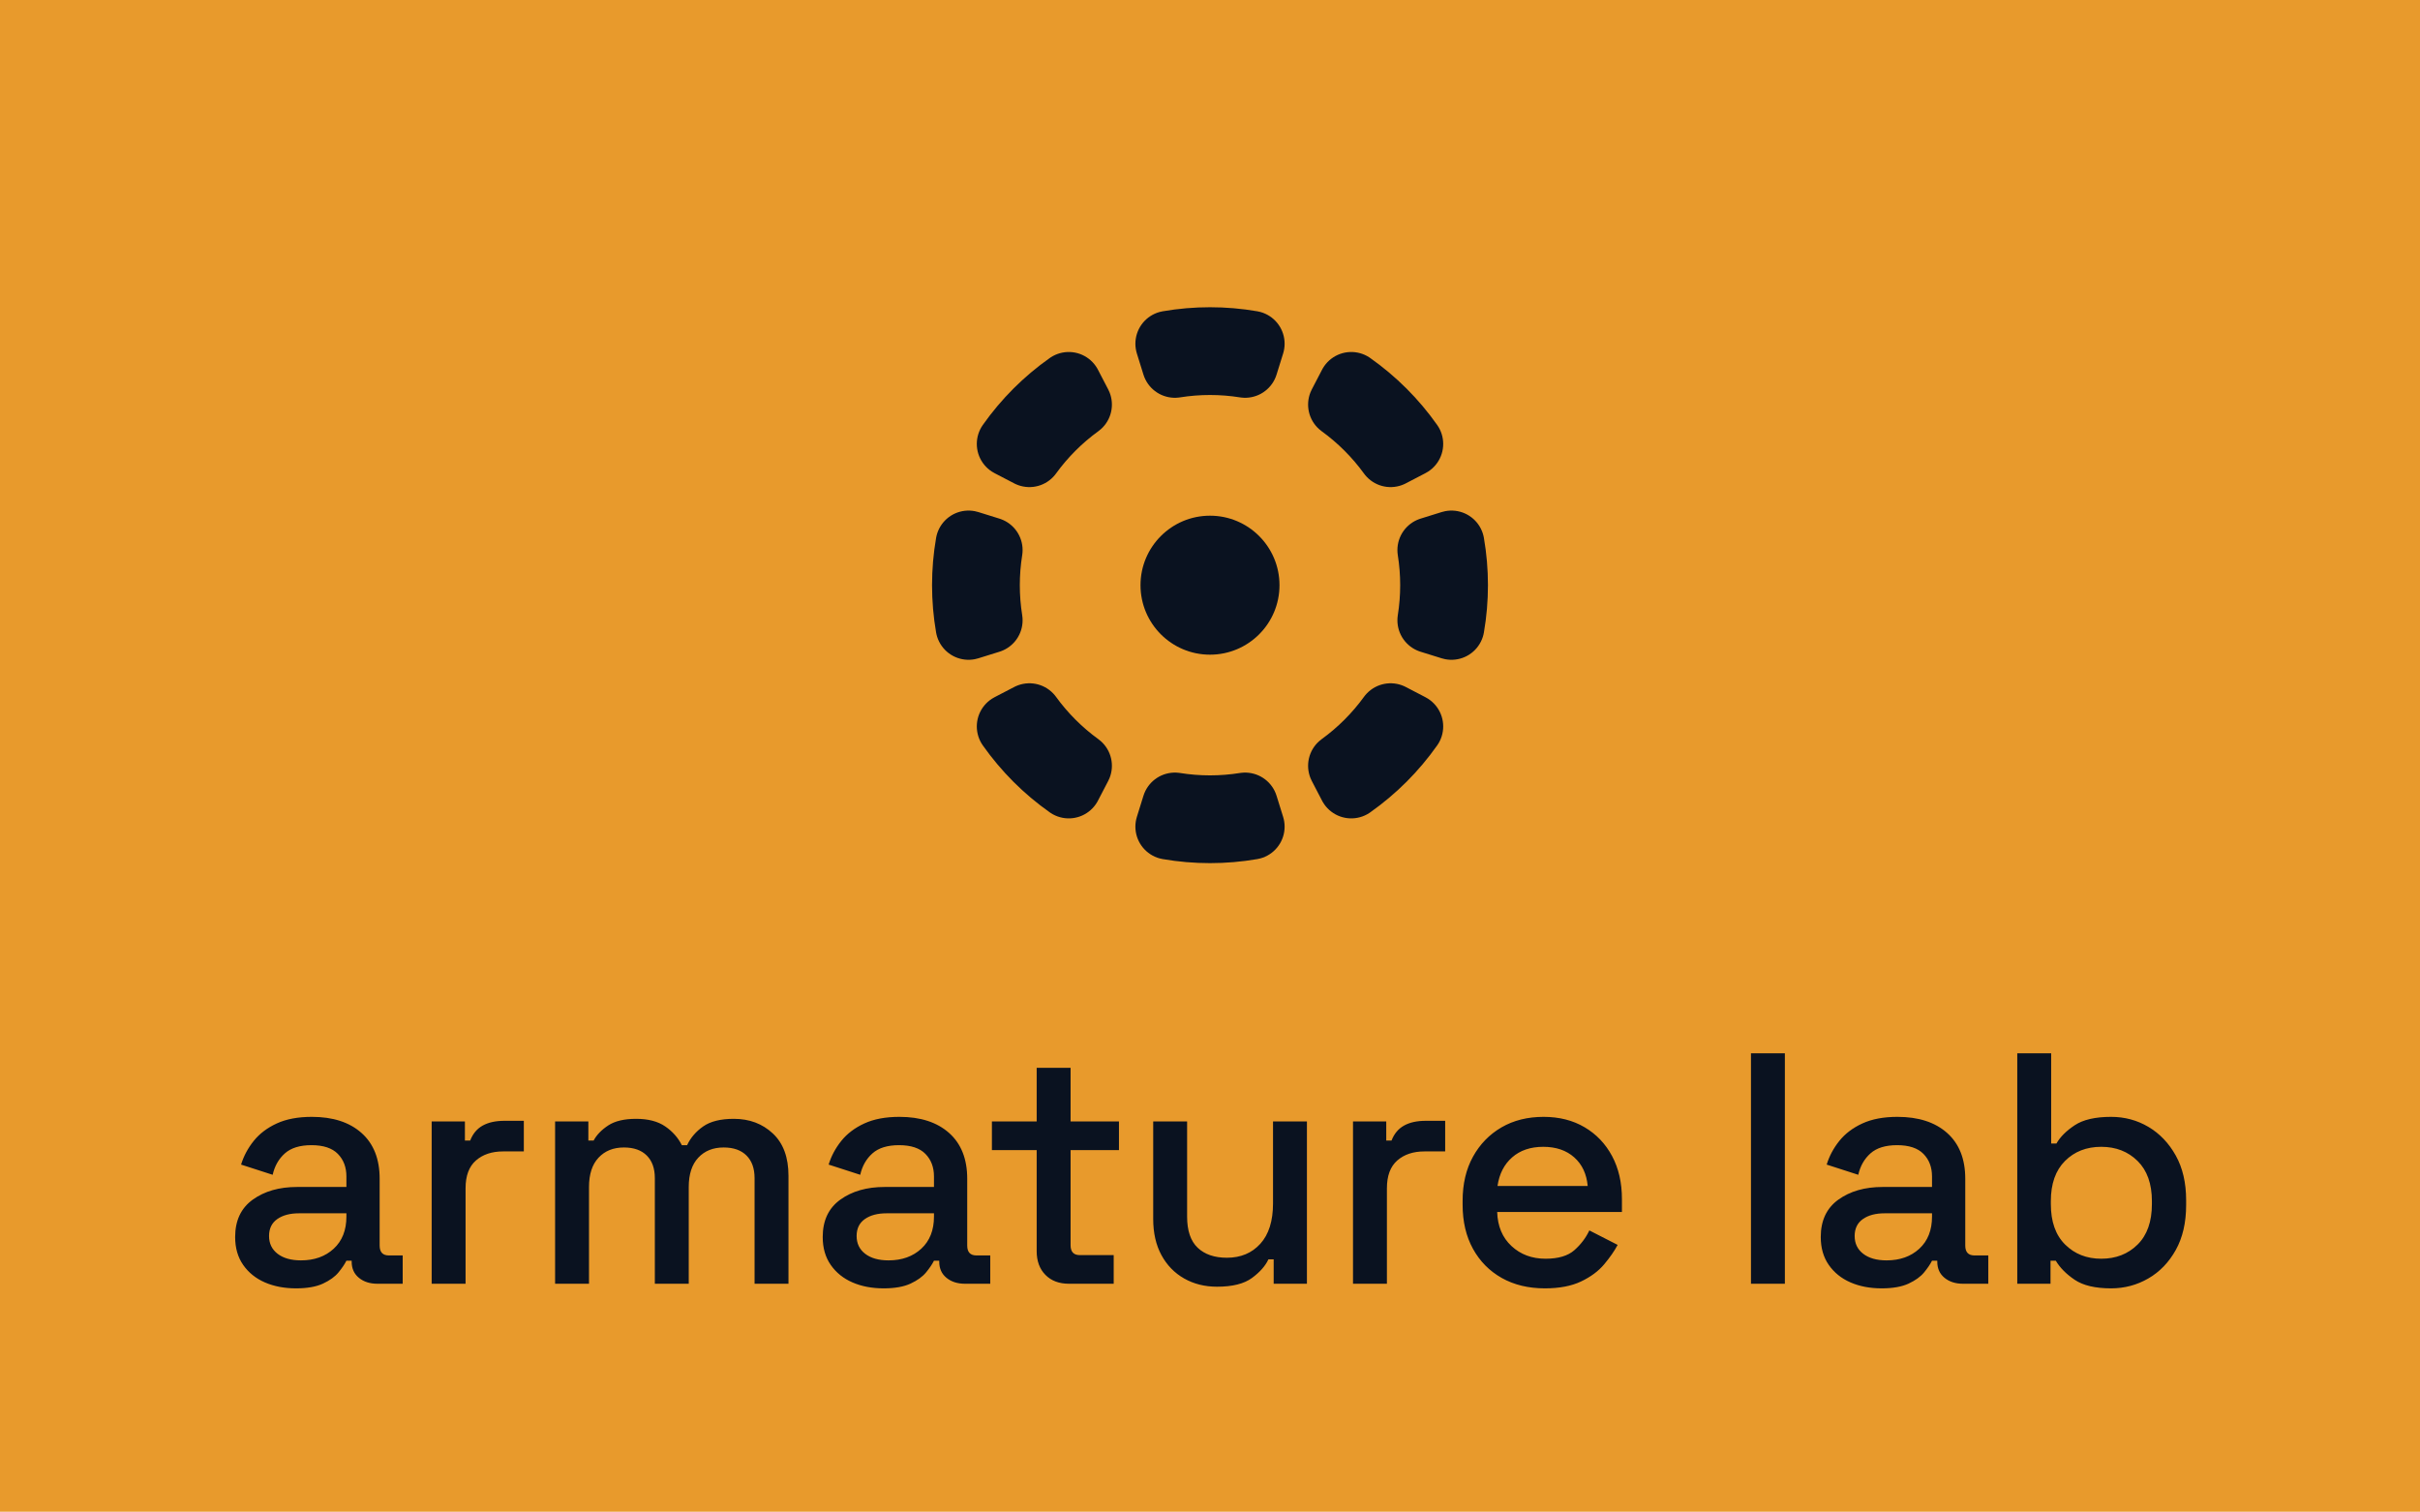
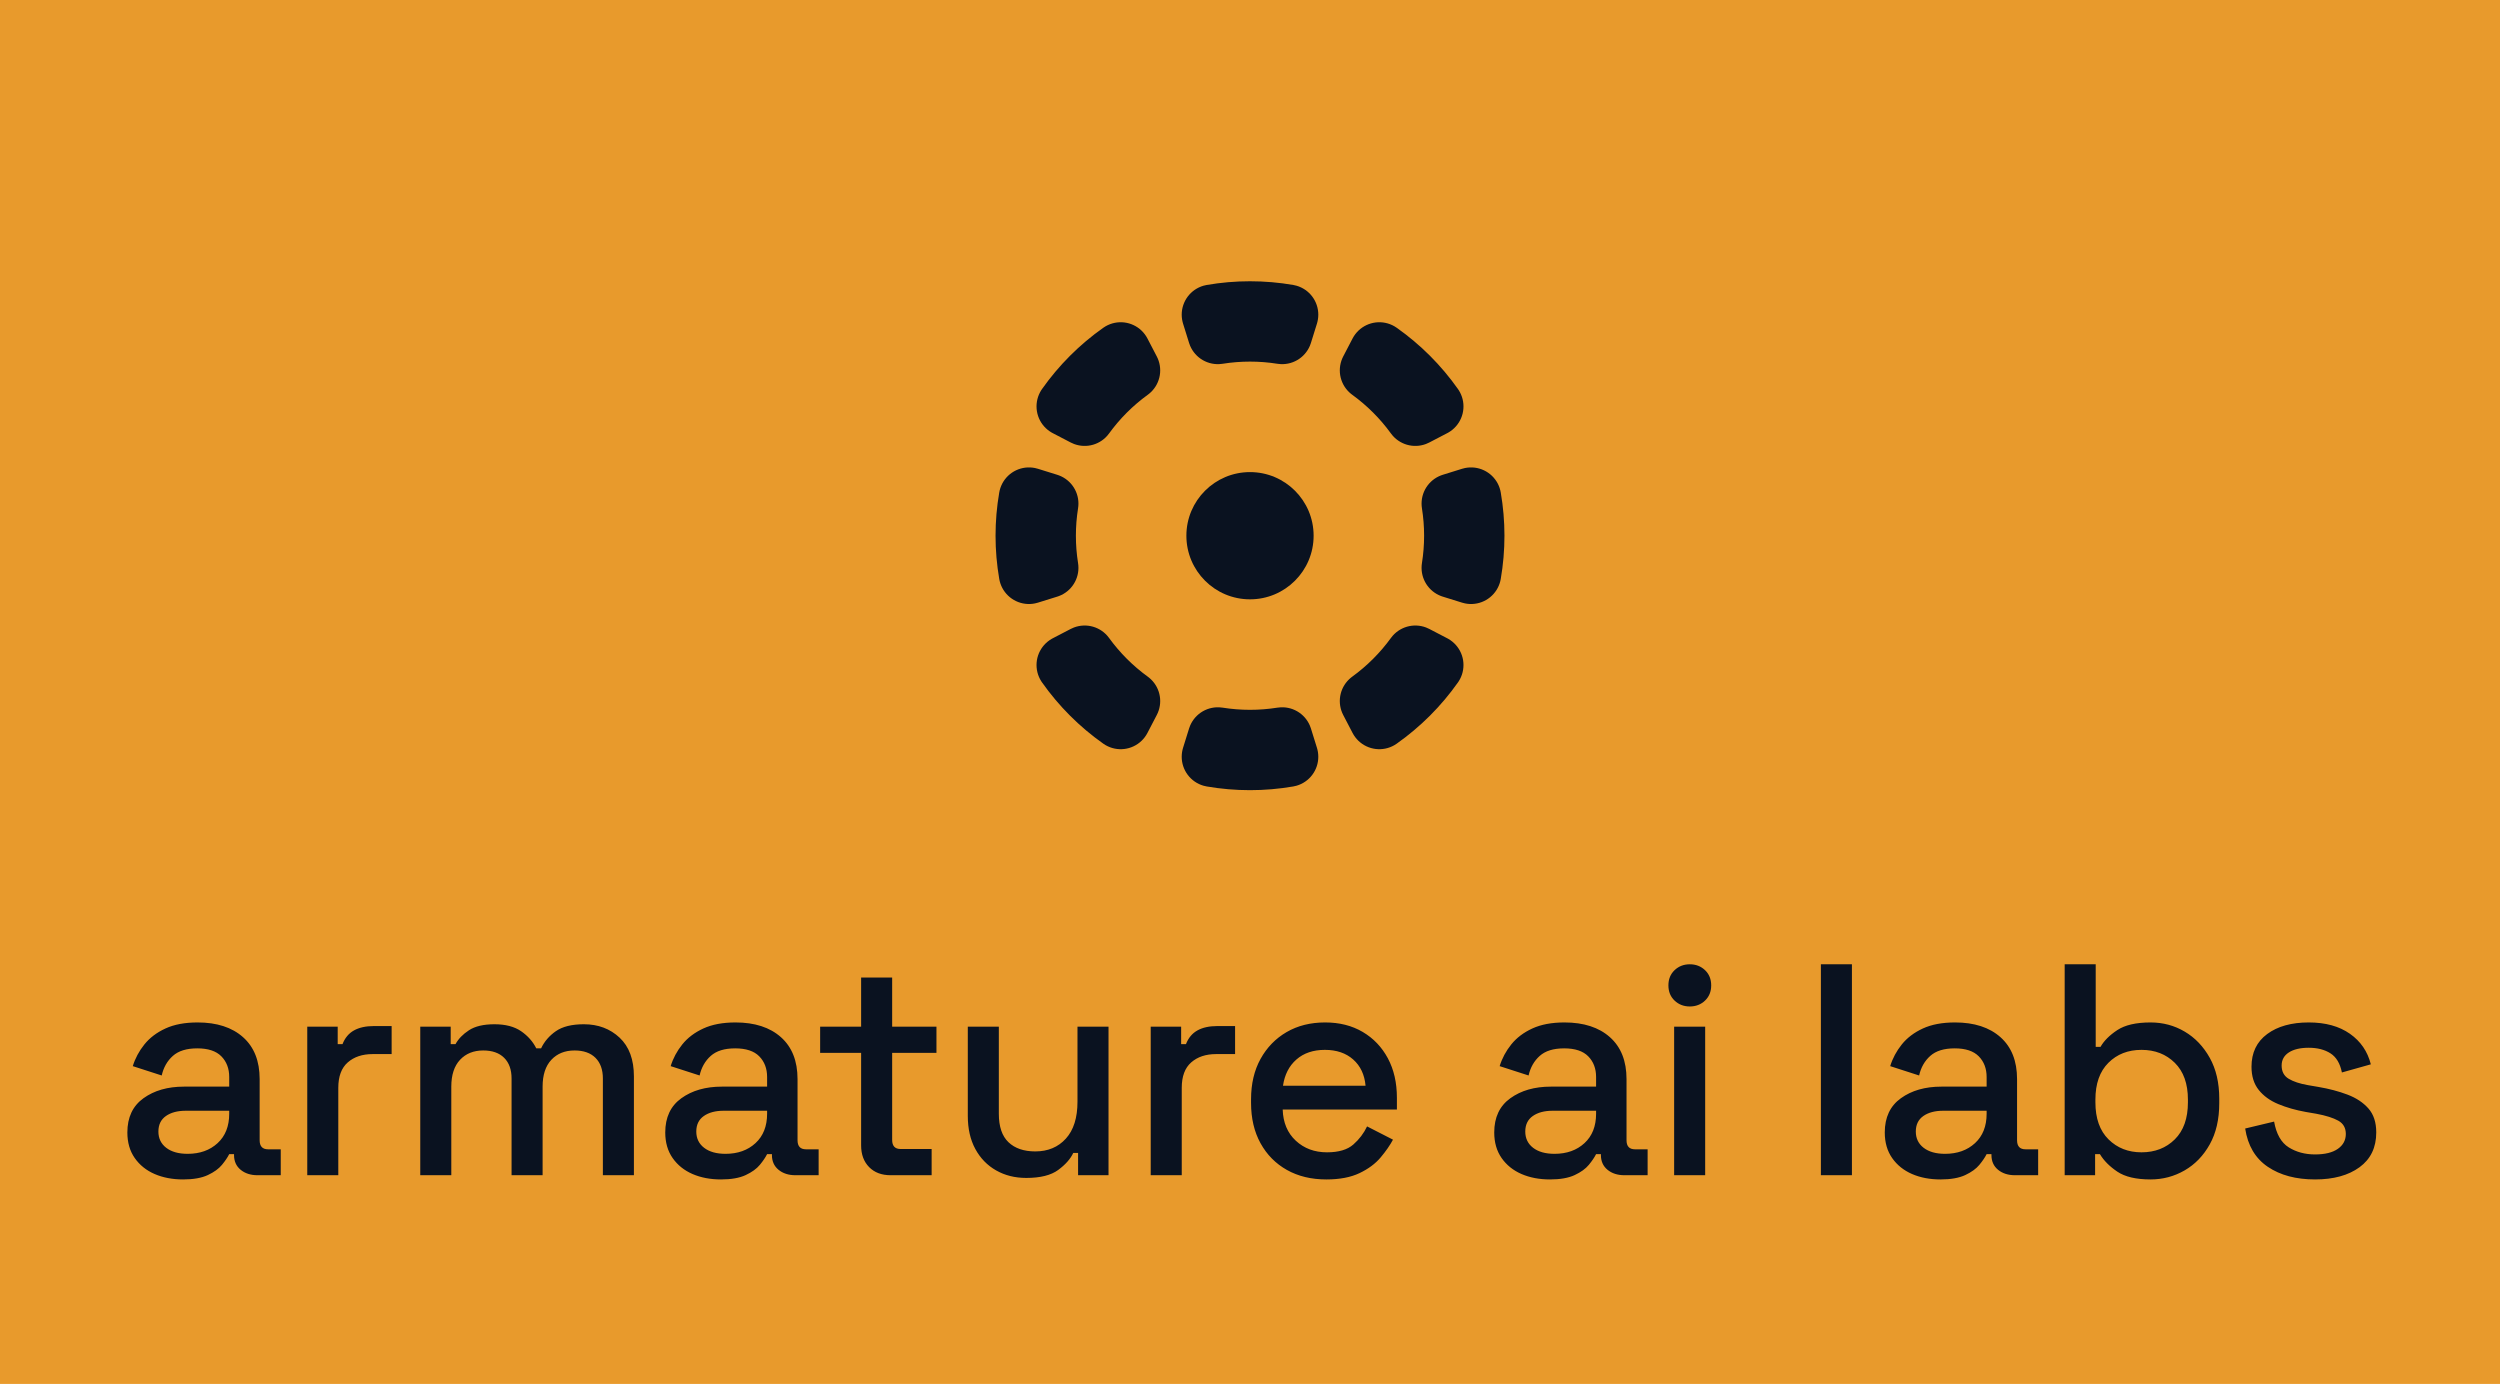
- <svg xmlns="http://www.w3.org/2000/svg" viewBox="0 0 397 248" width="397" height="248">
-   <rect width="397" height="248" fill="#E89A2C" />
-   <g transform="translate(138.5,36) scale(1.2)">
-     <path d="M69.31 22.62 A33.5 33.5 0 0 1 77.38 30.69 L74.69 32.09 A30.5 30.5 0 0 0 67.91 25.31 Z M77.38 69.31 A33.5 33.5 0 0 1 69.31 77.38 L67.91 74.69 A30.5 30.5 0 0 0 74.69 67.91 Z M55.70 83.01 A33.5 33.5 0 0 1 44.30 83.01 L45.20 80.12 A30.5 30.5 0 0 0 54.80 80.12 Z M30.69 77.38 A33.5 33.5 0 0 1 22.62 69.31 L25.31 67.91 A30.5 30.5 0 0 0 32.09 74.69 Z M22.62 30.69 A33.5 33.5 0 0 1 30.69 22.62 L32.09 25.31 A30.5 30.5 0 0 0 25.31 32.09 Z M44.30 16.99 A33.5 33.5 0 0 1 55.70 16.99 L54.80 19.88 A30.5 30.5 0 0 0 45.20 19.88 Z" fill="#0A1220" stroke="#0A1220" stroke-width="9.0" stroke-linejoin="round" />
-     <path d="M83.01 44.30 A33.5 33.5 0 0 1 83.01 55.70 L80.12 54.80 A30.5 30.5 0 0 0 80.12 45.20 Z M16.99 55.70 A33.5 33.5 0 0 1 16.99 44.30 L19.88 45.20 A30.5 30.5 0 0 0 19.88 54.80 Z" fill="#0A1220" stroke="#0A1220" stroke-width="9.0" stroke-linejoin="round" />
+ <svg xmlns="http://www.w3.org/2000/svg" viewBox="0 0 448 248" width="448" height="248">
+   <rect width="100%" height="100%" fill="#E89A2C" />
+   <g transform="translate(164,36) scale(1.2)">
+     <path d="M69.31 22.62 A33.5 33.5 0 0 1 77.38 30.69 L74.69 32.09 A30.5 30.5 0 0 0 67.91 25.31 Z M77.38 69.31 A33.5 33.5 0 0 1 69.31 77.38 L67.91 74.69 A30.5 30.5 0 0 0 74.69 67.91 Z M55.70 83.01 A33.5 33.5 0 0 1 44.30 83.01 L45.20 80.12 A30.5 30.5 0 0 0 54.80 80.12 Z M30.69 77.38 A33.5 33.5 0 0 1 22.62 69.31 L25.31 67.91 A30.5 30.5 0 0 0 32.09 74.69 Z M22.62 30.69 A33.5 33.5 0 0 1 30.69 22.62 L32.09 25.31 A30.5 30.5 0 0 0 25.31 32.09 Z M44.30 16.99 A33.5 33.5 0 0 1 55.70 16.99 L54.80 19.88 A30.5 30.5 0 0 0 45.20 19.88 Z" fill="#0A1220" stroke="#0A1220" stroke-width="9" stroke-linejoin="round" />
+     <path d="M83.01 44.30 A33.5 33.5 0 0 1 83.01 55.70 L80.12 54.80 A30.5 30.5 0 0 0 80.12 45.20 Z M16.99 55.70 A33.5 33.5 0 0 1 16.99 44.30 L19.88 45.20 A30.5 30.5 0 0 0 19.88 54.80 Z" fill="#0A1220" stroke="#0A1220" stroke-width="9" stroke-linejoin="round" />
    <circle cx="50" cy="50" r="9.5" fill="#0A1220" />
  </g>
-   <g transform="translate(36.2,210.6)">
-     <path fill="#0A1220" d="M12.366 0.756Q9.504 0.756 7.263 -0.216Q5.022 -1.188 3.699 -3.078Q2.376 -4.968 2.376 -7.668Q2.376 -11.718 5.265 -13.797Q8.154 -15.876 12.528 -15.876H20.628V-17.604Q20.628 -19.872 19.224 -21.303Q17.82 -22.734 14.904 -22.734Q12.042 -22.734 10.53 -21.384Q9.018 -20.034 8.532 -17.874L3.348 -19.548Q3.996 -21.654 5.427 -23.436Q6.858 -25.218 9.207 -26.298Q11.556 -27.378 14.958 -27.378Q20.142 -27.378 23.112 -24.732Q26.082 -22.086 26.082 -17.226V-6.264Q26.082 -4.644 27.594 -4.644H29.862V0.0H25.704Q23.868 0.0 22.68 -0.972Q21.492 -1.944 21.492 -3.618V-3.78H20.628Q20.196 -2.916 19.332 -1.863Q18.468 -0.81 16.794 -0.027Q15.12 0.756 12.366 0.756ZM13.176 -3.834Q16.47 -3.834 18.549 -5.751Q20.628 -7.668 20.628 -11.016V-11.556H12.852Q10.638 -11.556 9.288 -10.611Q7.938 -9.666 7.938 -7.83Q7.938 -5.994 9.342 -4.914Q10.746 -3.834 13.176 -3.834Z M34.614 0.0V-26.622H40.068V-23.49H40.932Q41.58 -25.164 42.984 -25.947Q44.388 -26.73 46.548 -26.73H49.734V-21.708H46.332Q43.578 -21.708 41.877 -20.223Q40.176 -18.738 40.176 -15.66V0.0Z M54.864 0.0V-26.622H60.318V-23.49H61.182Q61.938 -24.894 63.585 -25.974Q65.232 -27.054 68.148 -27.054Q71.118 -27.054 72.927 -25.812Q74.736 -24.57 75.654 -22.734H76.518Q77.382 -24.57 79.164 -25.812Q80.946 -27.054 84.186 -27.054Q88.02 -27.054 90.585 -24.651Q93.15 -22.248 93.15 -17.712V0.0H87.588V-17.334Q87.588 -19.71 86.265 -21.033Q84.942 -22.356 82.512 -22.356Q79.92 -22.356 78.354 -20.682Q76.788 -19.008 76.788 -15.876V0.0H71.226V-17.334Q71.226 -19.71 69.903 -21.033Q68.58 -22.356 66.15 -22.356Q63.558 -22.356 61.992 -20.682Q60.426 -19.008 60.426 -15.876V0.0Z M108.756 0.756Q105.894 0.756 103.653 -0.216Q101.412 -1.188 100.089 -3.078Q98.766 -4.968 98.766 -7.668Q98.766 -11.718 101.655 -13.797Q104.544 -15.876 108.918 -15.876H117.018V-17.604Q117.018 -19.872 115.614 -21.303Q114.21 -22.734 111.294 -22.734Q108.432 -22.734 106.92 -21.384Q105.408 -20.034 104.922 -17.874L99.738 -19.548Q100.386 -21.654 101.817 -23.436Q103.248 -25.218 105.597 -26.298Q107.946 -27.378 111.348 -27.378Q116.532 -27.378 119.502 -24.732Q122.472 -22.086 122.472 -17.226V-6.264Q122.472 -4.644 123.984 -4.644H126.252V0.0H122.094Q120.258 0.0 119.07 -0.972Q117.882 -1.944 117.882 -3.618V-3.78H117.018Q116.586 -2.916 115.722 -1.863Q114.858 -0.81 113.184 -0.027Q111.51 0.756 108.756 0.756ZM109.566 -3.834Q112.86 -3.834 114.939 -5.751Q117.018 -7.668 117.018 -11.016V-11.556H109.242Q107.028 -11.556 105.678 -10.611Q104.328 -9.666 104.328 -7.83Q104.328 -5.994 105.732 -4.914Q107.136 -3.834 109.566 -3.834Z M139.158 0.0Q136.728 0.0 135.297 -1.458Q133.866 -2.916 133.866 -5.346V-21.924H126.522V-26.622H133.866V-35.424H139.428V-26.622H147.366V-21.924H139.428V-6.318Q139.428 -4.698 140.94 -4.698H146.502V0.0Z M163.458 0.486Q160.434 0.486 158.058 -0.864Q155.682 -2.214 154.332 -4.698Q152.982 -7.182 152.982 -10.638V-26.622H158.544V-11.016Q158.544 -7.56 160.272 -5.913Q162.0 -4.266 165.078 -4.266Q168.48 -4.266 170.559 -6.561Q172.638 -8.856 172.638 -13.176V-26.622H178.2V0.0H172.746V-3.996H171.882Q171.126 -2.376 169.182 -0.945Q167.238 0.486 163.458 0.486Z M185.76 0.0V-26.622H191.214V-23.49H192.078Q192.726 -25.164 194.13 -25.947Q195.534 -26.73 197.694 -26.73H200.88V-21.708H197.478Q194.724 -21.708 193.023 -20.223Q191.322 -18.738 191.322 -15.66V0.0Z M217.242 0.756Q213.192 0.756 210.168 -0.945Q207.144 -2.646 205.443 -5.724Q203.742 -8.802 203.742 -12.96V-13.608Q203.742 -17.766 205.443 -20.844Q207.144 -23.922 210.114 -25.65Q213.084 -27.378 217.026 -27.378Q220.86 -27.378 223.749 -25.677Q226.638 -23.976 228.258 -20.952Q229.878 -17.928 229.878 -13.878V-11.772H209.412Q209.52 -8.262 211.761 -6.183Q214.002 -4.104 217.35 -4.104Q220.482 -4.104 222.075 -5.508Q223.668 -6.912 224.532 -8.748L229.176 -6.372Q228.366 -4.86 226.962 -3.186Q225.558 -1.512 223.182 -0.378Q220.806 0.756 217.242 0.756ZM209.466 -16.038H224.262Q223.992 -19.008 222.048 -20.736Q220.104 -22.464 216.972 -22.464Q213.84 -22.464 211.869 -20.736Q209.898 -19.008 209.466 -16.038Z" />
-     <path fill="#0A1220" d="M251.046 0.0V-37.8H256.608V0.0Z M272.484 0.756Q269.622 0.756 267.381 -0.216Q265.14 -1.188 263.817 -3.078Q262.494 -4.968 262.494 -7.668Q262.494 -11.718 265.383 -13.797Q268.272 -15.876 272.646 -15.876H280.746V-17.604Q280.746 -19.872 279.342 -21.303Q277.938 -22.734 275.022 -22.734Q272.16 -22.734 270.648 -21.384Q269.136 -20.034 268.65 -17.874L263.466 -19.548Q264.114 -21.654 265.545 -23.436Q266.976 -25.218 269.325 -26.298Q271.674 -27.378 275.076 -27.378Q280.26 -27.378 283.23 -24.732Q286.2 -22.086 286.2 -17.226V-6.264Q286.2 -4.644 287.712 -4.644H289.98V0.0H285.822Q283.986 0.0 282.798 -0.972Q281.61 -1.944 281.61 -3.618V-3.78H280.746Q280.314 -2.916 279.45 -1.863Q278.586 -0.81 276.912 -0.027Q275.238 0.756 272.484 0.756ZM273.294 -3.834Q276.588 -3.834 278.667 -5.751Q280.746 -7.668 280.746 -11.016V-11.556H272.97Q270.756 -11.556 269.406 -10.611Q268.056 -9.666 268.056 -7.83Q268.056 -5.994 269.46 -4.914Q270.864 -3.834 273.294 -3.834Z M310.122 0.756Q306.234 0.756 304.155 -0.648Q302.076 -2.052 301.05 -3.78H300.186V0.0H294.732V-37.8H300.294V-23.004H301.158Q302.076 -24.624 304.155 -26.001Q306.234 -27.378 310.122 -27.378Q313.47 -27.378 316.251 -25.731Q319.032 -24.084 320.733 -21.033Q322.434 -17.982 322.434 -13.716V-12.906Q322.434 -8.586 320.733 -5.535Q319.032 -2.484 316.224 -0.864Q313.416 0.756 310.122 0.756ZM308.502 -4.104Q312.12 -4.104 314.469 -6.426Q316.818 -8.748 316.818 -13.068V-13.554Q316.818 -17.82 314.469 -20.142Q312.12 -22.464 308.502 -22.464Q304.884 -22.464 302.562 -20.142Q300.24 -17.82 300.24 -13.554V-13.068Q300.24 -8.748 302.589 -6.426Q304.938 -4.104 308.502 -4.104Z" />
+   <g transform="translate(20.447,210.6) scale(0.54,-0.54)">
+     <path fill="#0A1220" d="M22.9 -1.4 Q17.6 -1.4 13.45 0.4 Q9.3 2.2 6.85 5.7 Q4.4 9.2 4.4 14.2 Q4.4 21.7 9.75 25.55 Q15.1 29.4 23.2 29.4 L38.2 29.4 L38.2 32.6 Q38.2 36.8 35.6 39.45 Q33 42.1 27.6 42.1 Q22.3 42.1 19.5 39.6 Q16.7 37.1 15.8 33.1 L6.2 36.2 Q7.4 40.1 10.05 43.4 Q12.7 46.7 17.05 48.7 Q21.4 50.7 27.7 50.7 Q37.3 50.7 42.8 45.8 Q48.3 40.9 48.3 31.9 L48.3 11.6 Q48.3 8.6 51.1 8.6 L55.3 8.6 L55.3 0 L47.6 0 Q44.2 0 42 1.8 Q39.8 3.6 39.8 6.7 L39.8 7 L38.2 7 Q37.4 5.4 35.8 3.45 Q34.2 1.5 31.1 0.05 Q28 -1.4 22.9 -1.4 Z M24.4 7.1 Q30.5 7.1 34.35 10.65 Q38.2 14.2 38.2 20.4 L38.2 21.4 L23.8 21.4 Q19.7 21.4 17.2 19.65 Q14.7 17.9 14.7 14.5 Q14.7 11.1 17.3 9.1 Q19.9 7.1 24.4 7.1 Z M64.1 0 L64.1 49.3 L74.2 49.3 L74.2 43.5 L75.8 43.5 Q77 46.6 79.6 48.05 Q82.2 49.5 86.2 49.5 L92.1 49.5 L92.1 40.2 L85.8 40.2 Q80.7 40.2 77.55 37.45 Q74.4 34.7 74.4 29 L74.4 0 Z M101.6 0 L101.6 49.3 L111.7 49.3 L111.7 43.5 L113.3 43.5 Q114.7 46.1 117.75 48.1 Q120.8 50.1 126.2 50.1 Q131.7 50.1 135.05 47.8 Q138.4 45.5 140.1 42.1 L141.7 42.1 Q143.3 45.5 146.6 47.8 Q149.9 50.1 155.9 50.1 Q163 50.1 167.75 45.65 Q172.5 41.2 172.5 32.8 L172.5 0 L162.2 0 L162.2 32.1 Q162.2 36.5 159.75 38.95 Q157.3 41.4 152.8 41.4 Q148 41.4 145.1 38.3 Q142.2 35.2 142.2 29.4 L142.2 0 L131.9 0 L131.9 32.1 Q131.9 36.5 129.45 38.95 Q127 41.4 122.5 41.4 Q117.7 41.4 114.8 38.3 Q111.9 35.2 111.9 29.4 L111.9 0 Z M201.4 -1.4 Q196.1 -1.4 191.95 0.4 Q187.8 2.2 185.35 5.7 Q182.9 9.2 182.9 14.2 Q182.9 21.7 188.25 25.55 Q193.6 29.4 201.7 29.4 L216.7 29.4 L216.7 32.6 Q216.7 36.8 214.1 39.45 Q211.5 42.1 206.1 42.1 Q200.8 42.1 198 39.6 Q195.2 37.1 194.3 33.1 L184.7 36.2 Q185.9 40.1 188.55 43.4 Q191.2 46.7 195.55 48.7 Q199.9 50.7 206.2 50.7 Q215.8 50.7 221.3 45.8 Q226.8 40.9 226.8 31.9 L226.8 11.6 Q226.8 8.6 229.6 8.6 L233.8 8.6 L233.8 0 L226.1 0 Q222.7 0 220.5 1.8 Q218.3 3.6 218.3 6.7 L218.3 7 L216.7 7 Q215.9 5.4 214.3 3.45 Q212.7 1.5 209.6 0.05 Q206.5 -1.4 201.4 -1.4 Z M202.9 7.1 Q209 7.1 212.85 10.65 Q216.7 14.2 216.7 20.4 L216.7 21.4 L202.3 21.4 Q198.2 21.4 195.7 19.65 Q193.2 17.9 193.2 14.5 Q193.2 11.1 195.8 9.1 Q198.4 7.1 202.9 7.1 Z M257.7 0 Q253.2 0 250.55 2.7 Q247.9 5.4 247.9 9.9 L247.9 40.6 L234.3 40.6 L234.3 49.3 L247.9 49.3 L247.9 65.6 L258.2 65.6 L258.2 49.3 L272.9 49.3 L272.9 40.6 L258.2 40.6 L258.2 11.7 Q258.2 8.7 261 8.7 L271.3 8.7 L271.3 0 Z M302.7 -0.9 Q297.1 -0.9 292.7 1.6 Q288.3 4.1 285.8 8.7 Q283.3 13.3 283.3 19.7 L283.3 49.3 L293.6 49.3 L293.6 20.4 Q293.6 14 296.8 10.95 Q300 7.9 305.7 7.9 Q312 7.9 315.85 12.15 Q319.7 16.4 319.7 24.4 L319.7 49.3 L330 49.3 L330 0 L319.9 0 L319.9 7.4 L318.3 7.4 Q316.9 4.4 313.3 1.75 Q309.7 -0.9 302.7 -0.9 Z M344 0 L344 49.3 L354.1 49.3 L354.1 43.5 L355.7 43.5 Q356.9 46.6 359.5 48.05 Q362.1 49.5 366.1 49.5 L372 49.5 L372 40.2 L365.7 40.2 Q360.6 40.2 357.45 37.45 Q354.3 34.7 354.3 29 L354.3 0 Z M402.3 -1.4 Q394.8 -1.4 389.2 1.75 Q383.6 4.9 380.45 10.6 Q377.3 16.3 377.3 24 L377.3 25.2 Q377.3 32.9 380.45 38.6 Q383.6 44.3 389.1 47.5 Q394.6 50.7 401.9 50.7 Q409 50.7 414.35 47.55 Q419.7 44.4 422.7 38.8 Q425.7 33.2 425.7 25.7 L425.7 21.8 L387.8 21.8 Q388 15.3 392.15 11.45 Q396.3 7.6 402.5 7.6 Q408.3 7.6 411.25 10.2 Q414.2 12.8 415.8 16.2 L424.4 11.8 Q422.9 9 420.3 5.9 Q417.7 2.8 413.3 0.7 Q408.9 -1.4 402.3 -1.4 Z M387.9 29.7 L415.3 29.7 Q414.8 35.2 411.2 38.4 Q407.6 41.6 401.8 41.6 Q396 41.6 392.35 38.4 Q388.7 35.2 387.9 29.7 Z M476.5 -1.4 Q471.2 -1.4 467.05 0.4 Q462.9 2.2 460.45 5.7 Q458 9.2 458 14.2 Q458 21.7 463.35 25.55 Q468.7 29.4 476.8 29.4 L491.8 29.4 L491.8 32.6 Q491.8 36.8 489.2 39.45 Q486.6 42.1 481.2 42.1 Q475.9 42.1 473.1 39.6 Q470.3 37.1 469.4 33.1 L459.8 36.2 Q461 40.1 463.65 43.4 Q466.3 46.7 470.65 48.7 Q475 50.7 481.3 50.7 Q490.9 50.7 496.4 45.8 Q501.9 40.9 501.9 31.9 L501.9 11.6 Q501.9 8.6 504.7 8.6 L508.9 8.6 L508.9 0 L501.2 0 Q497.8 0 495.6 1.8 Q493.4 3.6 493.4 6.7 L493.4 7 L491.8 7 Q491 5.4 489.4 3.45 Q487.8 1.5 484.7 0.05 Q481.6 -1.4 476.5 -1.4 Z M478 7.1 Q484.1 7.1 487.95 10.65 Q491.8 14.2 491.8 20.4 L491.8 21.4 L477.4 21.4 Q473.3 21.4 470.8 19.65 Q468.3 17.9 468.3 14.5 Q468.3 11.1 470.9 9.1 Q473.5 7.1 478 7.1 Z M517.7 0 L517.7 49.3 L528 49.3 L528 0 Z M522.9 56 Q519.9 56 517.85 57.95 Q515.8 59.9 515.8 63 Q515.8 66.1 517.85 68.05 Q519.9 70 522.9 70 Q525.9 70 527.95 68.05 Q530 66.1 530 63 Q530 59.9 527.95 57.95 Q525.9 56 522.9 56 Z M566.4 0 L566.4 70 L576.7 70 L576.7 0 Z M606.1 -1.4 Q600.8 -1.4 596.65 0.4 Q592.5 2.2 590.05 5.7 Q587.6 9.2 587.6 14.2 Q587.6 21.7 592.95 25.55 Q598.3 29.4 606.4 29.4 L621.4 29.4 L621.4 32.6 Q621.4 36.8 618.8 39.45 Q616.2 42.1 610.8 42.1 Q605.5 42.1 602.7 39.6 Q599.9 37.1 599 33.1 L589.4 36.2 Q590.6 40.1 593.25 43.4 Q595.9 46.7 600.25 48.7 Q604.6 50.7 610.9 50.7 Q620.5 50.7 626 45.8 Q631.5 40.9 631.5 31.9 L631.5 11.6 Q631.5 8.6 634.3 8.6 L638.5 8.6 L638.5 0 L630.8 0 Q627.4 0 625.2 1.8 Q623 3.6 623 6.7 L623 7 L621.4 7 Q620.6 5.4 619 3.45 Q617.4 1.5 614.3 0.05 Q611.2 -1.4 606.1 -1.4 Z M607.6 7.1 Q613.7 7.1 617.55 10.65 Q621.4 14.2 621.4 20.4 L621.4 21.4 L607 21.4 Q602.9 21.4 600.4 19.65 Q597.9 17.9 597.9 14.5 Q597.9 11.1 600.5 9.1 Q603.1 7.1 607.6 7.1 Z M675.8 -1.4 Q668.6 -1.4 664.75 1.2 Q660.9 3.8 659 7 L657.4 7 L657.4 0 L647.3 0 L647.3 70 L657.6 70 L657.6 42.6 L659.2 42.6 Q660.9 45.6 664.75 48.15 Q668.6 50.7 675.8 50.7 Q682 50.7 687.15 47.65 Q692.3 44.6 695.45 38.95 Q698.6 33.3 698.6 25.4 L698.6 23.9 Q698.6 15.9 695.45 10.25 Q692.3 4.6 687.1 1.6 Q681.9 -1.4 675.8 -1.4 Z M672.8 7.6 Q679.5 7.6 683.85 11.9 Q688.2 16.2 688.2 24.2 L688.2 25.1 Q688.2 33 683.85 37.3 Q679.5 41.6 672.8 41.6 Q666.1 41.6 661.8 37.3 Q657.5 33 657.5 25.1 L657.5 24.2 Q657.5 16.2 661.85 11.9 Q666.2 7.6 672.8 7.6 Z M730.4 -1.4 Q720.9 -1.4 714.7 2.8 Q708.5 7 707.2 15.5 L716.8 17.8 Q717.9 11.6 721.65 9.25 Q725.4 6.9 730.4 6.9 Q735.3 6.9 737.95 8.75 Q740.6 10.6 740.6 13.7 Q740.6 16.7 738.1 18.1 Q735.6 19.5 730.8 20.4 L727.3 21 Q722.3 21.9 718.2 23.6 Q714.1 25.3 711.7 28.3 Q709.3 31.3 709.3 36 Q709.3 43 714.5 46.85 Q719.7 50.7 728.3 50.7 Q736.6 50.7 741.95 46.95 Q747.3 43.2 748.9 36.8 L739.3 34.1 Q738.4 38.6 735.5 40.45 Q732.6 42.3 728.3 42.3 Q724.1 42.3 721.7 40.75 Q719.3 39.2 719.3 36.4 Q719.3 33.4 721.65 32 Q724 30.6 728 29.9 L731.5 29.3 Q736.8 28.4 741.15 26.75 Q745.5 25.1 748.1 22.15 Q750.7 19.2 750.7 14.2 Q750.7 6.7 745.15 2.65 Q739.6 -1.4 730.4 -1.4 Z" />
  </g>
</svg>
